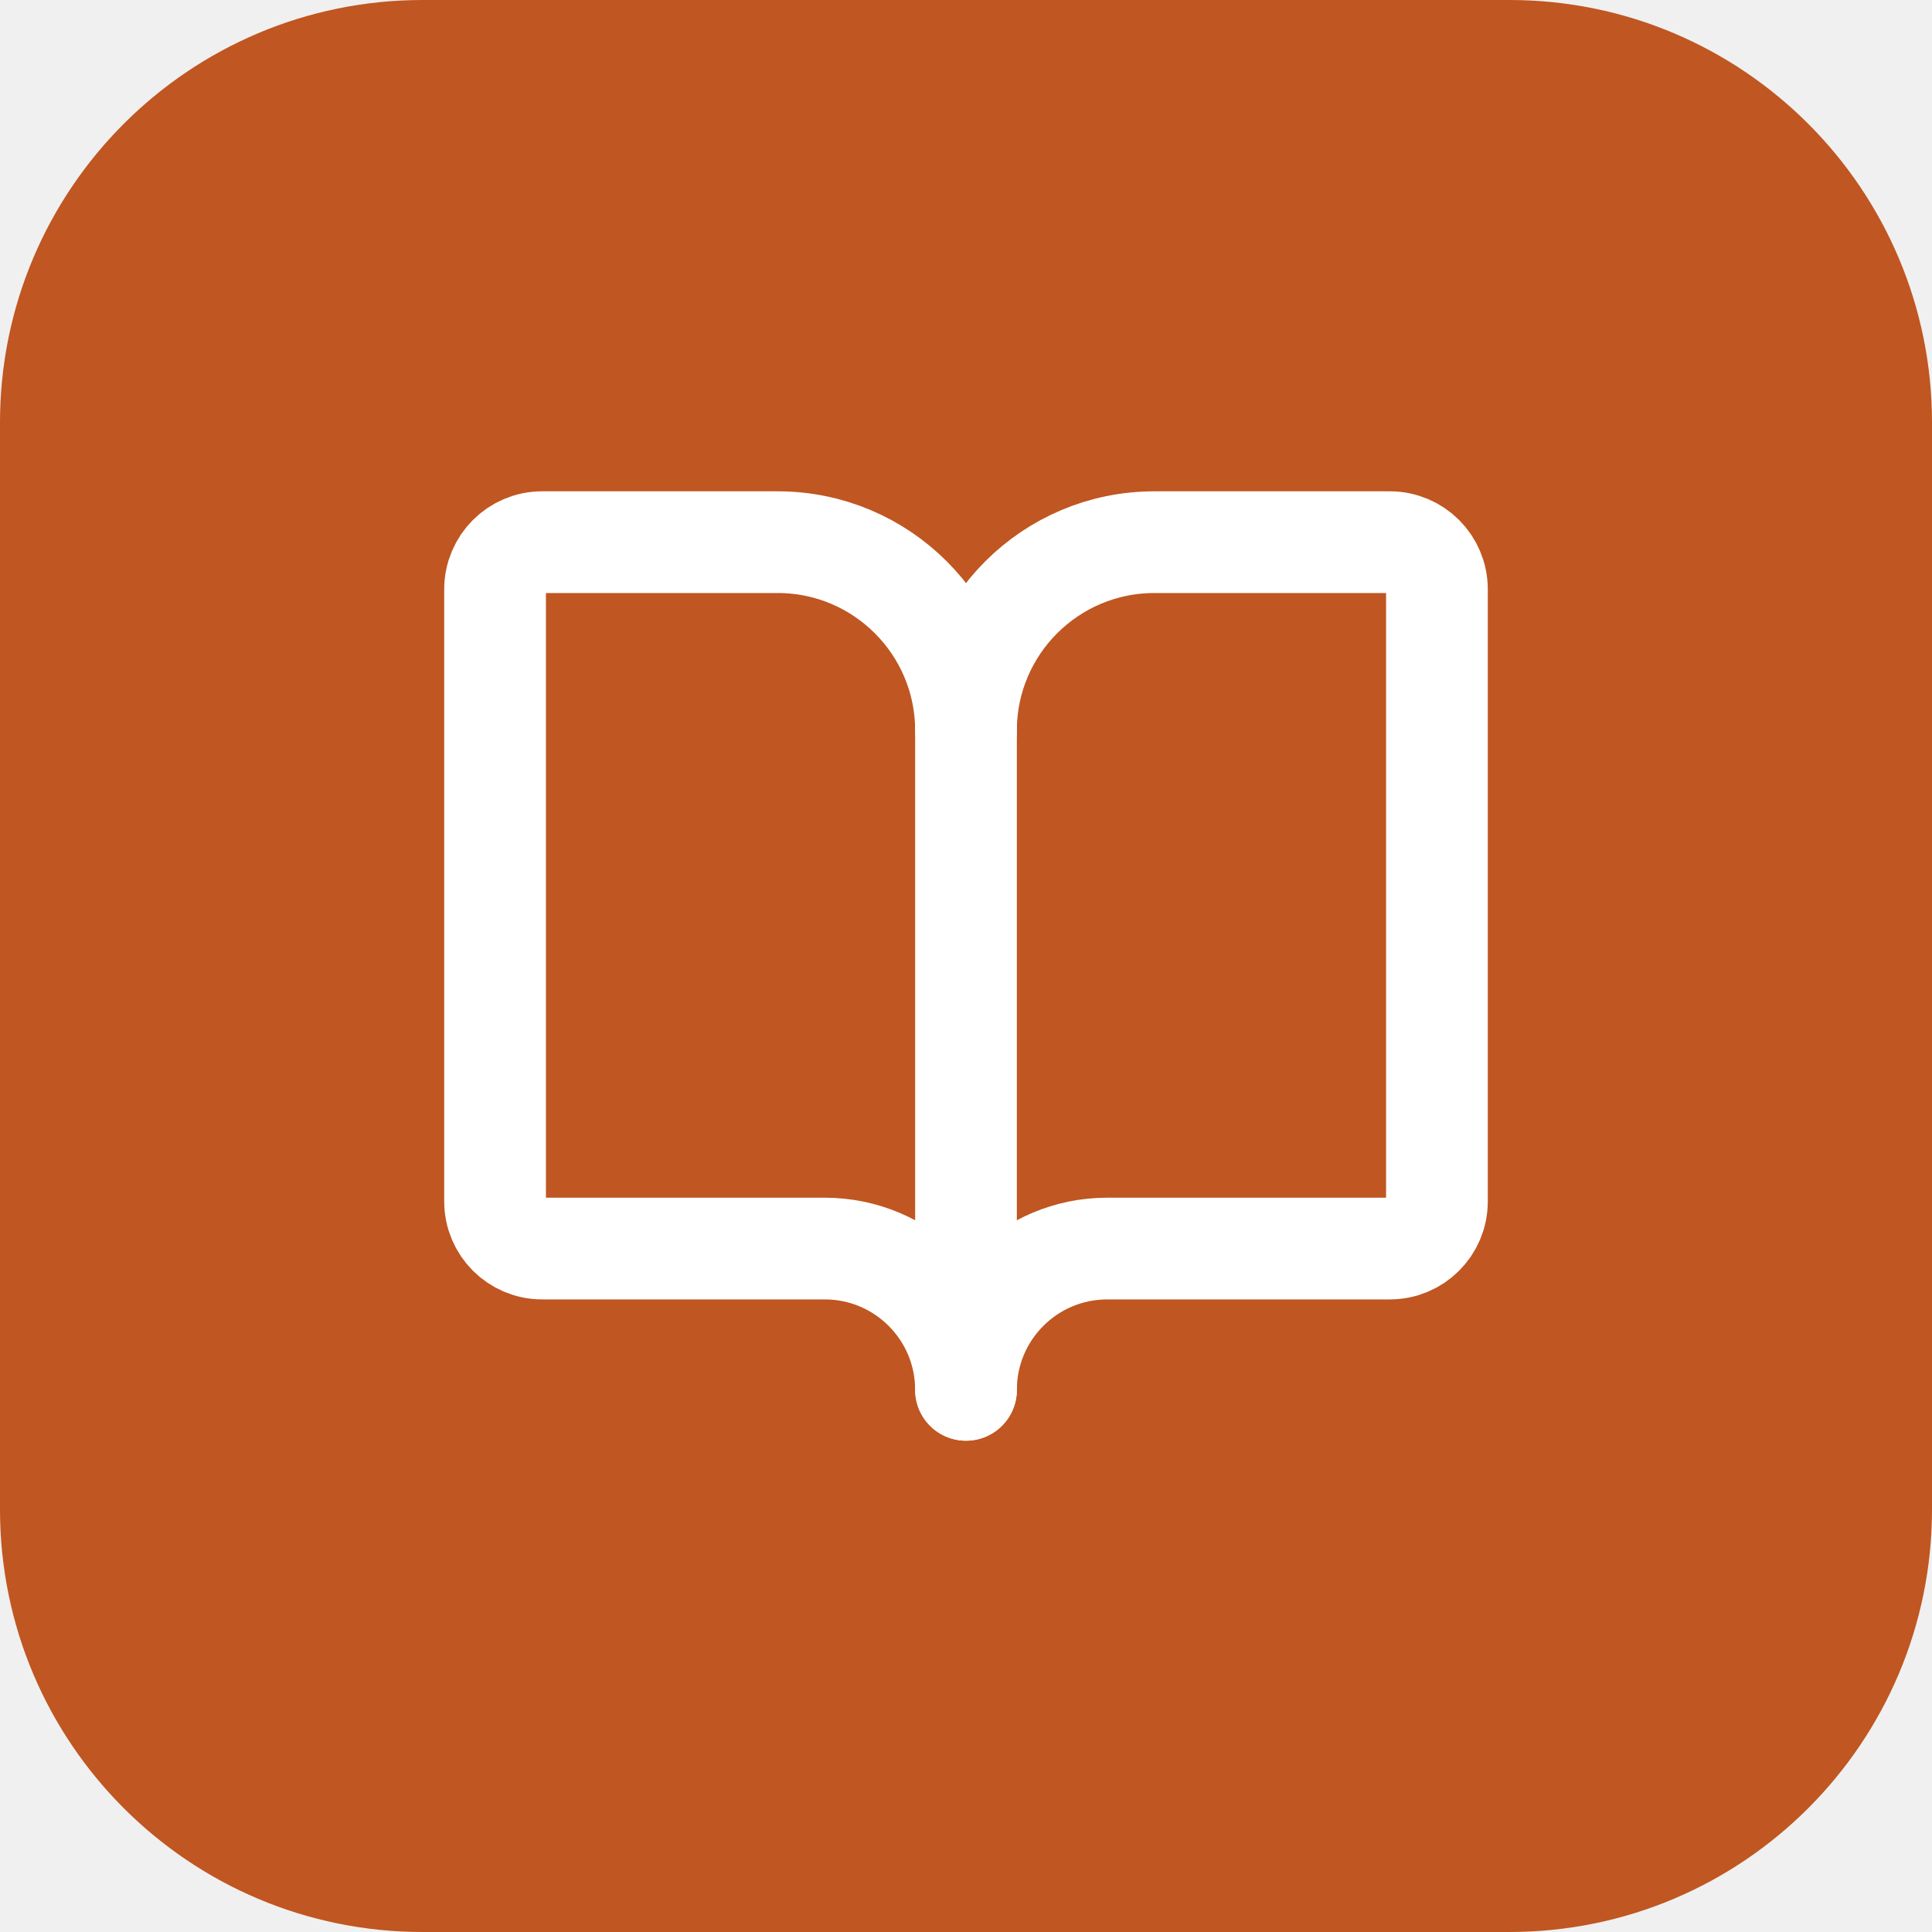
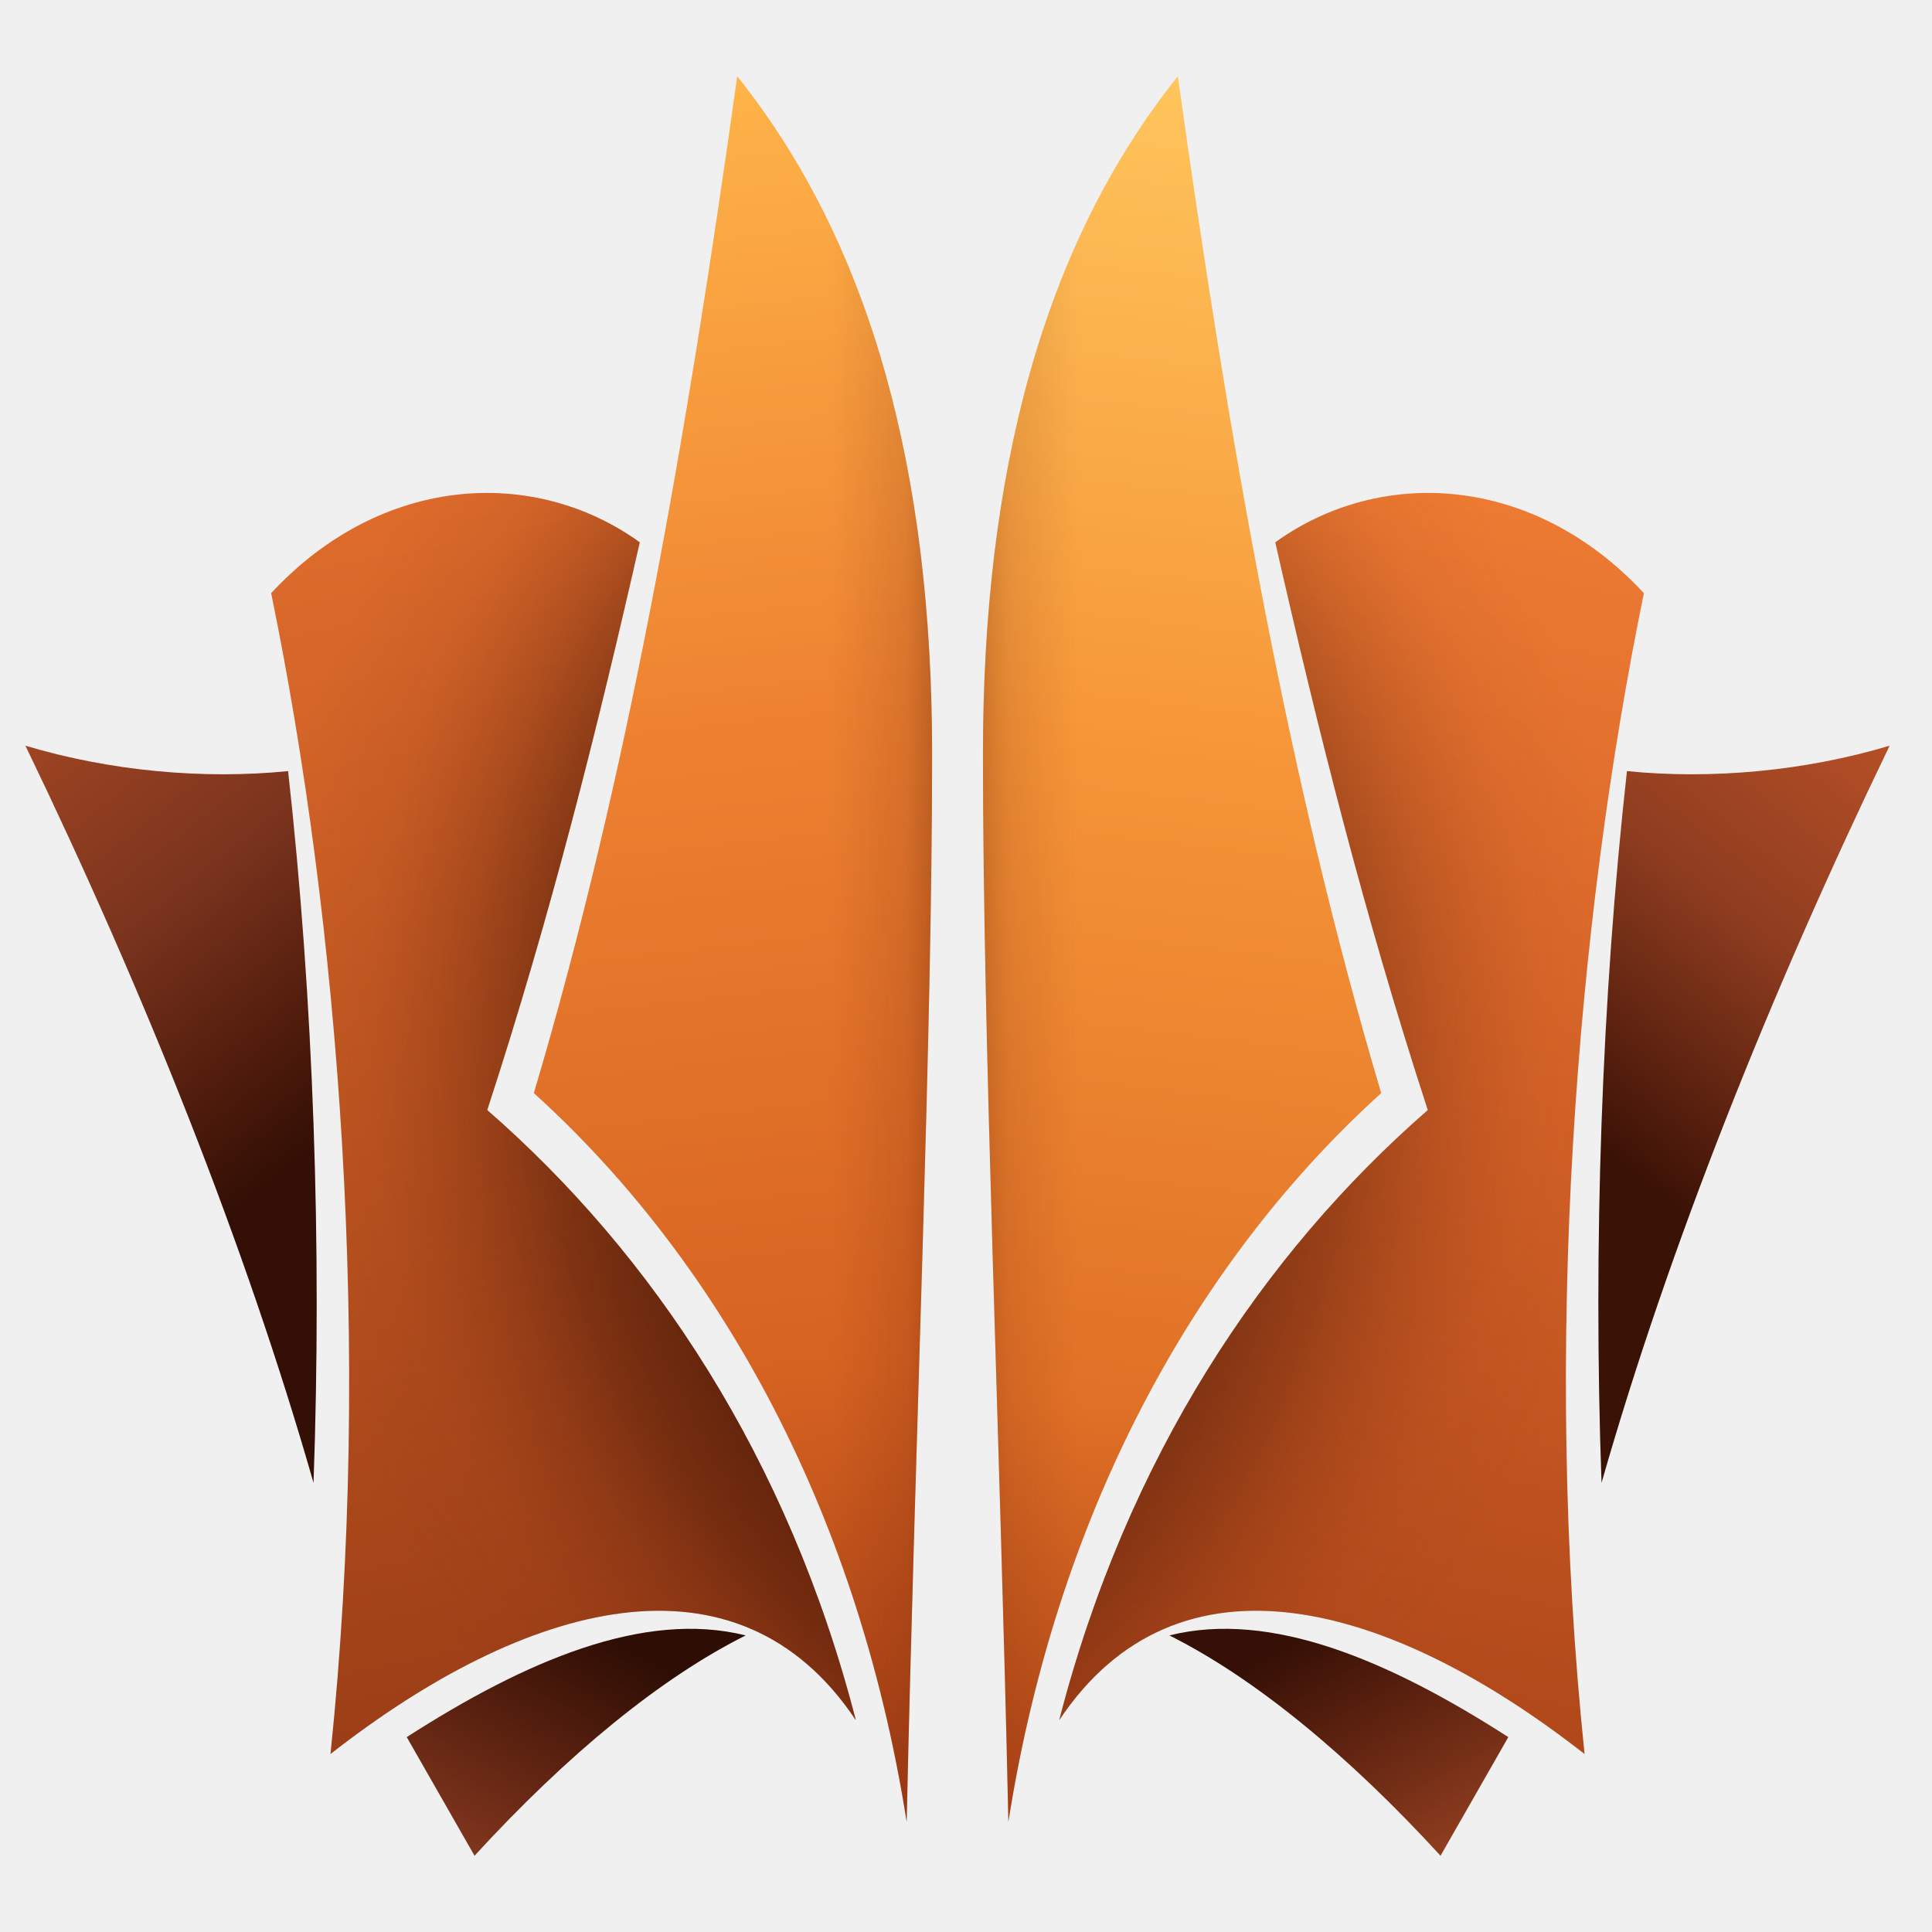
- <svg xmlns="http://www.w3.org/2000/svg" viewBox="0 0 32 32" width="512" height="512" fill="none">
-   <rect width="32" height="32" rx="7" fill="#c05621" />
-   <g transform="translate(6.64 6.64) scale(0.78)" stroke="#ffffff" stroke-width="2.16" stroke-linecap="round" stroke-linejoin="round">
-     <path d="M12 7v14" />
-     <path d="M3 18a1 1 0 0 1-1-1V4a1 1 0 0 1 1-1h5a4 4 0 0 1 4 4 4 4 0 0 1 4-4h5a1 1 0 0 1 1 1v13a1 1 0 0 1-1 1h-6a3 3 0 0 0-3 3 3 3 0 0 0-3-3z" />
+ <svg xmlns="http://www.w3.org/2000/svg" viewBox="30 38 456 456" width="512" height="512" fill="none">
+   <defs>
+     <linearGradient id="grad-wing-left" x1="36" y1="214" x2="108" y2="306" gradientUnits="userSpaceOnUse">
+       <stop offset="0%" stop-color="#9e4422" />
+       <stop offset="42%" stop-color="#7b341e" />
+       <stop offset="76%" stop-color="#521d0d" />
+       <stop offset="100%" stop-color="#330f05" />
+     </linearGradient>
+     <linearGradient id="grad-tail-left" x1="170" y1="422" x2="140" y2="476" gradientUnits="userSpaceOnUse">
+       <stop offset="0%" stop-color="#2e0d04" />
+       <stop offset="48%" stop-color="#57200f" />
+       <stop offset="100%" stop-color="#82361d" />
+     </linearGradient>
+     <linearGradient id="grad-wing-right" x1="476" y1="214" x2="404" y2="306" gradientUnits="userSpaceOnUse">
+       <stop offset="0%" stop-color="#b54f26" />
+       <stop offset="45%" stop-color="#8f3d20" />
+       <stop offset="78%" stop-color="#5e2310" />
+       <stop offset="100%" stop-color="#3b1206" />
+     </linearGradient>
+     <linearGradient id="grad-tail-right" x1="342" y1="422" x2="372" y2="476" gradientUnits="userSpaceOnUse">
+       <stop offset="0%" stop-color="#361006" />
+       <stop offset="48%" stop-color="#632511" />
+       <stop offset="100%" stop-color="#913e20" />
+     </linearGradient>
+     <linearGradient id="grad-middle-left" x1="115" y1="154" x2="175" y2="448" gradientUnits="userSpaceOnUse">
+       <stop offset="0%" stop-color="#df6c2c" />
+       <stop offset="48%" stop-color="#c05621" />
+       <stop offset="100%" stop-color="#993c16" />
+     </linearGradient>
+     <radialGradient id="shadow-middle-left" cx="340" cy="281" r="248" gradientUnits="userSpaceOnUse">
+       <stop offset="0%" stop-color="#2b0c03" stop-opacity="0.72" />
+       <stop offset="65%" stop-color="#381105" stop-opacity="0.64" />
+       <stop offset="74%" stop-color="#4a1707" stop-opacity="0.50" />
+       <stop offset="81%" stop-color="#61210b" stop-opacity="0.32" />
+       <stop offset="90%" stop-color="#7d2e12" stop-opacity="0.11" />
+       <stop offset="100%" stop-color="#7d2e12" stop-opacity="0" />
+     </radialGradient>
+     <linearGradient id="grad-middle-right" x1="397" y1="154" x2="337" y2="448" gradientUnits="userSpaceOnUse">
+       <stop offset="0%" stop-color="#ee7b33" />
+       <stop offset="48%" stop-color="#d46227" />
+       <stop offset="100%" stop-color="#ad4619" />
+     </linearGradient>
+     <radialGradient id="shadow-middle-right" cx="172" cy="281" r="242" gradientUnits="userSpaceOnUse">
+       <stop offset="0%" stop-color="#330e04" stop-opacity="0.64" />
+       <stop offset="65%" stop-color="#421406" stop-opacity="0.56" />
+       <stop offset="74%" stop-color="#571d09" stop-opacity="0.42" />
+       <stop offset="82%" stop-color="#70280e" stop-opacity="0.25" />
+       <stop offset="91%" stop-color="#8c3515" stop-opacity="0.08" />
+       <stop offset="100%" stop-color="#8c3515" stop-opacity="0" />
+     </radialGradient>
+     <linearGradient id="grad-center-left" x1="196" y1="56" x2="242" y2="468" gradientUnits="userSpaceOnUse">
+       <stop offset="0%" stop-color="#ffb449" />
+       <stop offset="36%" stop-color="#ee8231" />
+       <stop offset="74%" stop-color="#d66221" />
+       <stop offset="100%" stop-color="#9e3a13" />
+     </linearGradient>
+     <linearGradient id="gutter-center-left" x1="184" y1="265" x2="252" y2="265" gradientUnits="userSpaceOnUse">
+       <stop offset="62%" stop-color="#6e230b" stop-opacity="0" />
+       <stop offset="88%" stop-color="#6e230b" stop-opacity="0.16" />
+       <stop offset="100%" stop-color="#4f1707" stop-opacity="0.36" />
+     </linearGradient>
+     <linearGradient id="grad-center-right" x1="318" y1="56" x2="270" y2="468" gradientUnits="userSpaceOnUse">
+       <stop offset="0%" stop-color="#ffc55c" />
+       <stop offset="38%" stop-color="#f69638" />
+       <stop offset="76%" stop-color="#e07026" />
+       <stop offset="100%" stop-color="#ab4216" />
+     </linearGradient>
+     <linearGradient id="gutter-center-right" x1="328" y1="265" x2="260" y2="265" gradientUnits="userSpaceOnUse">
+       <stop offset="64%" stop-color="#78270d" stop-opacity="0" />
+       <stop offset="88%" stop-color="#78270d" stop-opacity="0.14" />
+       <stop offset="100%" stop-color="#591b08" stop-opacity="0.32" />
+     </linearGradient>
+   </defs>
+   <path id="outer-left-wing" d="M 98 220            C 78 222, 56 220, 36 214            C 64 272, 88 332, 104 388            C 106 332, 104 274, 98 220 Z" fill="url(#grad-wing-left)" />
+   <path id="outer-left-tail" d="M 126 448            L 142 476            C 164 452, 186 434, 206 424            C 182 418, 154 430, 126 448 Z" fill="url(#grad-tail-left)" />
+   <path id="outer-right-wing" d="M 414 220            C 434 222, 456 220, 476 214            C 448 272, 424 332, 408 388            C 406 332, 408 274, 414 220 Z" fill="url(#grad-wing-right)" />
+   <path id="outer-right-tail" d="M 386 448            L 370 476            C 348 452, 326 434, 306 424            C 330 418, 358 430, 386 448 Z" fill="url(#grad-tail-right)" />
+   <g id="middle-left-group">
+     <path id="middle-left" d="M 181 166              C 156 148, 120 150, 94 178              C 110 256, 118 356, 108 452              C 154 416, 204 402, 232 444              C 216 382, 184 334, 145 300              C 160 254, 171 210, 181 166 Z" fill="url(#grad-middle-left)" />
+     <path d="M 181 166              C 156 148, 120 150, 94 178              C 110 256, 118 356, 108 452              C 154 416, 204 402, 232 444              C 216 382, 184 334, 145 300              C 160 254, 171 210, 181 166 Z" fill="url(#shadow-middle-left)" />
+   </g>
+   <g id="middle-right-group">
+     <path id="middle-right" d="M 331 166              C 356 148, 392 150, 418 178              C 402 256, 394 356, 404 452              C 358 416, 308 402, 280 444              C 296 382, 328 334, 367 300              C 352 254, 341 210, 331 166 Z" fill="url(#grad-middle-right)" />
+     <path d="M 331 166              C 356 148, 392 150, 418 178              C 402 256, 394 356, 404 452              C 358 416, 308 402, 280 444              C 296 382, 328 334, 367 300              C 352 254, 341 210, 331 166 Z" fill="url(#shadow-middle-right)" />
+   </g>
+   <g id="center-left-group">
+     <path id="center-left" d="M 204 56              C 236 96, 250 150, 250 216              C 250 284, 246 376, 244 468              C 232 392, 198 334, 156 296              C 178 222, 192 142, 204 56 Z" fill="url(#grad-center-left)" />
+     <path d="M 204 56              C 236 96, 250 150, 250 216              C 250 284, 246 376, 244 468              C 232 392, 198 334, 156 296              C 178 222, 192 142, 204 56 Z" fill="url(#gutter-center-left)" />
+   </g>
+   <g id="center-right-group">
+     <path id="center-right" d="M 308 56              C 276 96, 262 150, 262 216              C 262 284, 266 376, 268 468              C 280 392, 314 334, 356 296              C 334 222, 320 142, 308 56 Z" fill="url(#grad-center-right)" />
+     <path d="M 308 56              C 276 96, 262 150, 262 216              C 262 284, 266 376, 268 468              C 280 392, 314 334, 356 296              C 334 222, 320 142, 308 56 Z" fill="url(#gutter-center-right)" />
  </g>
</svg>
